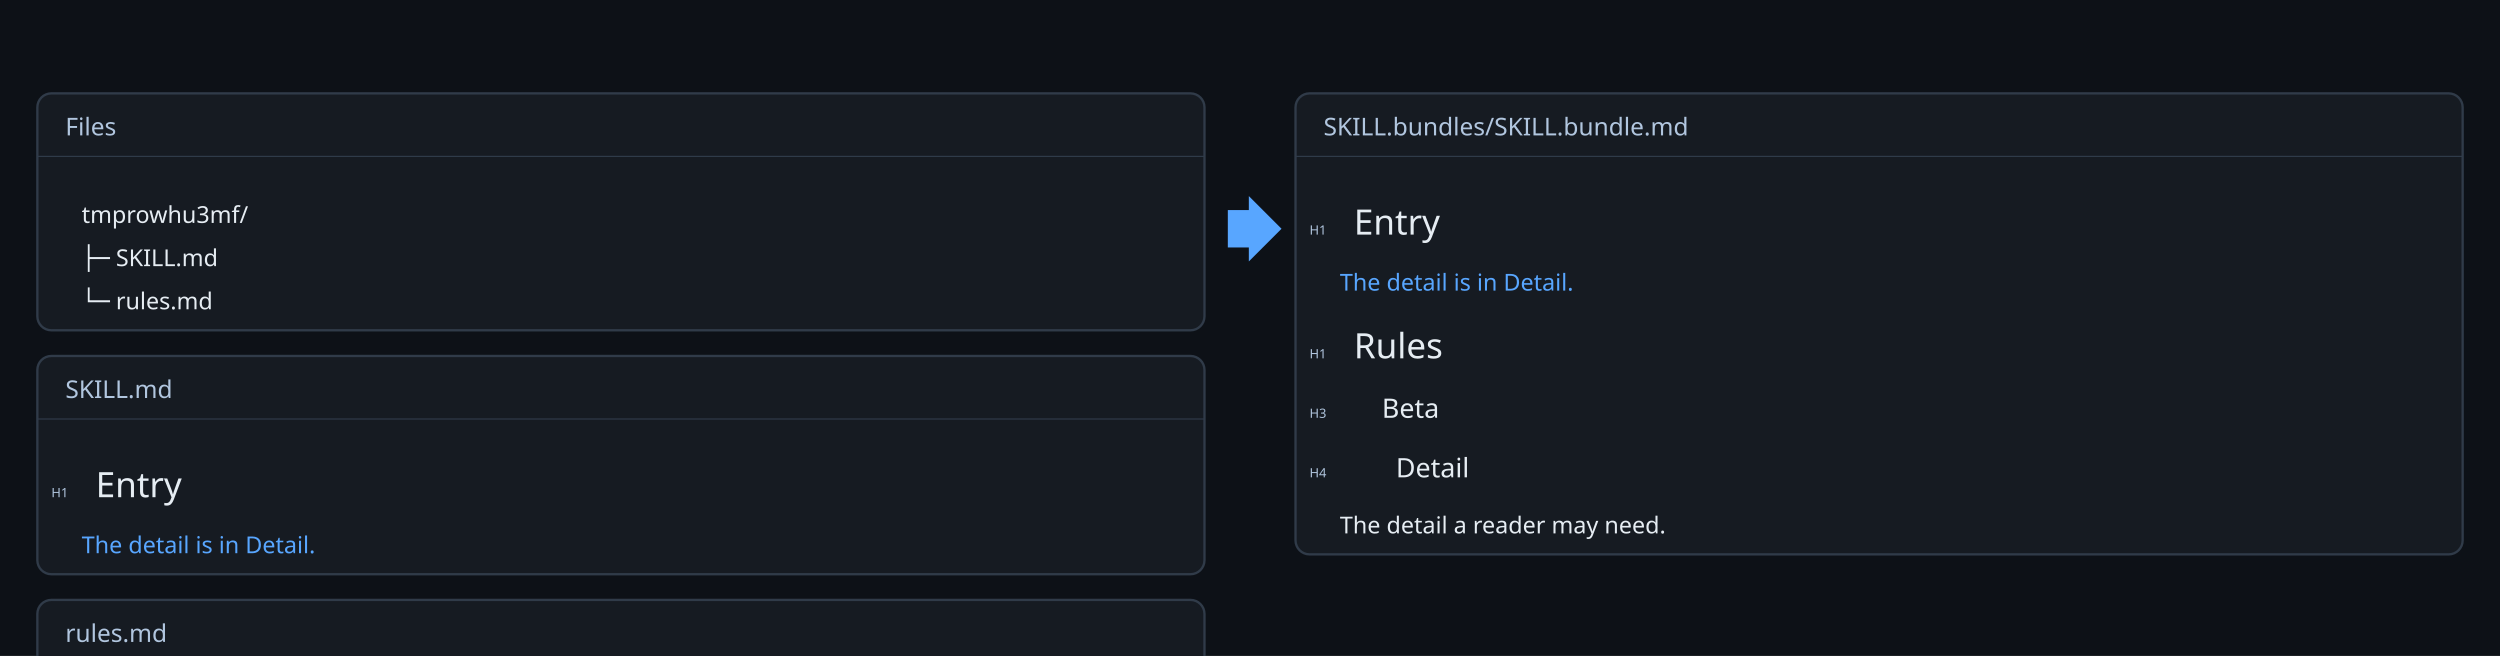
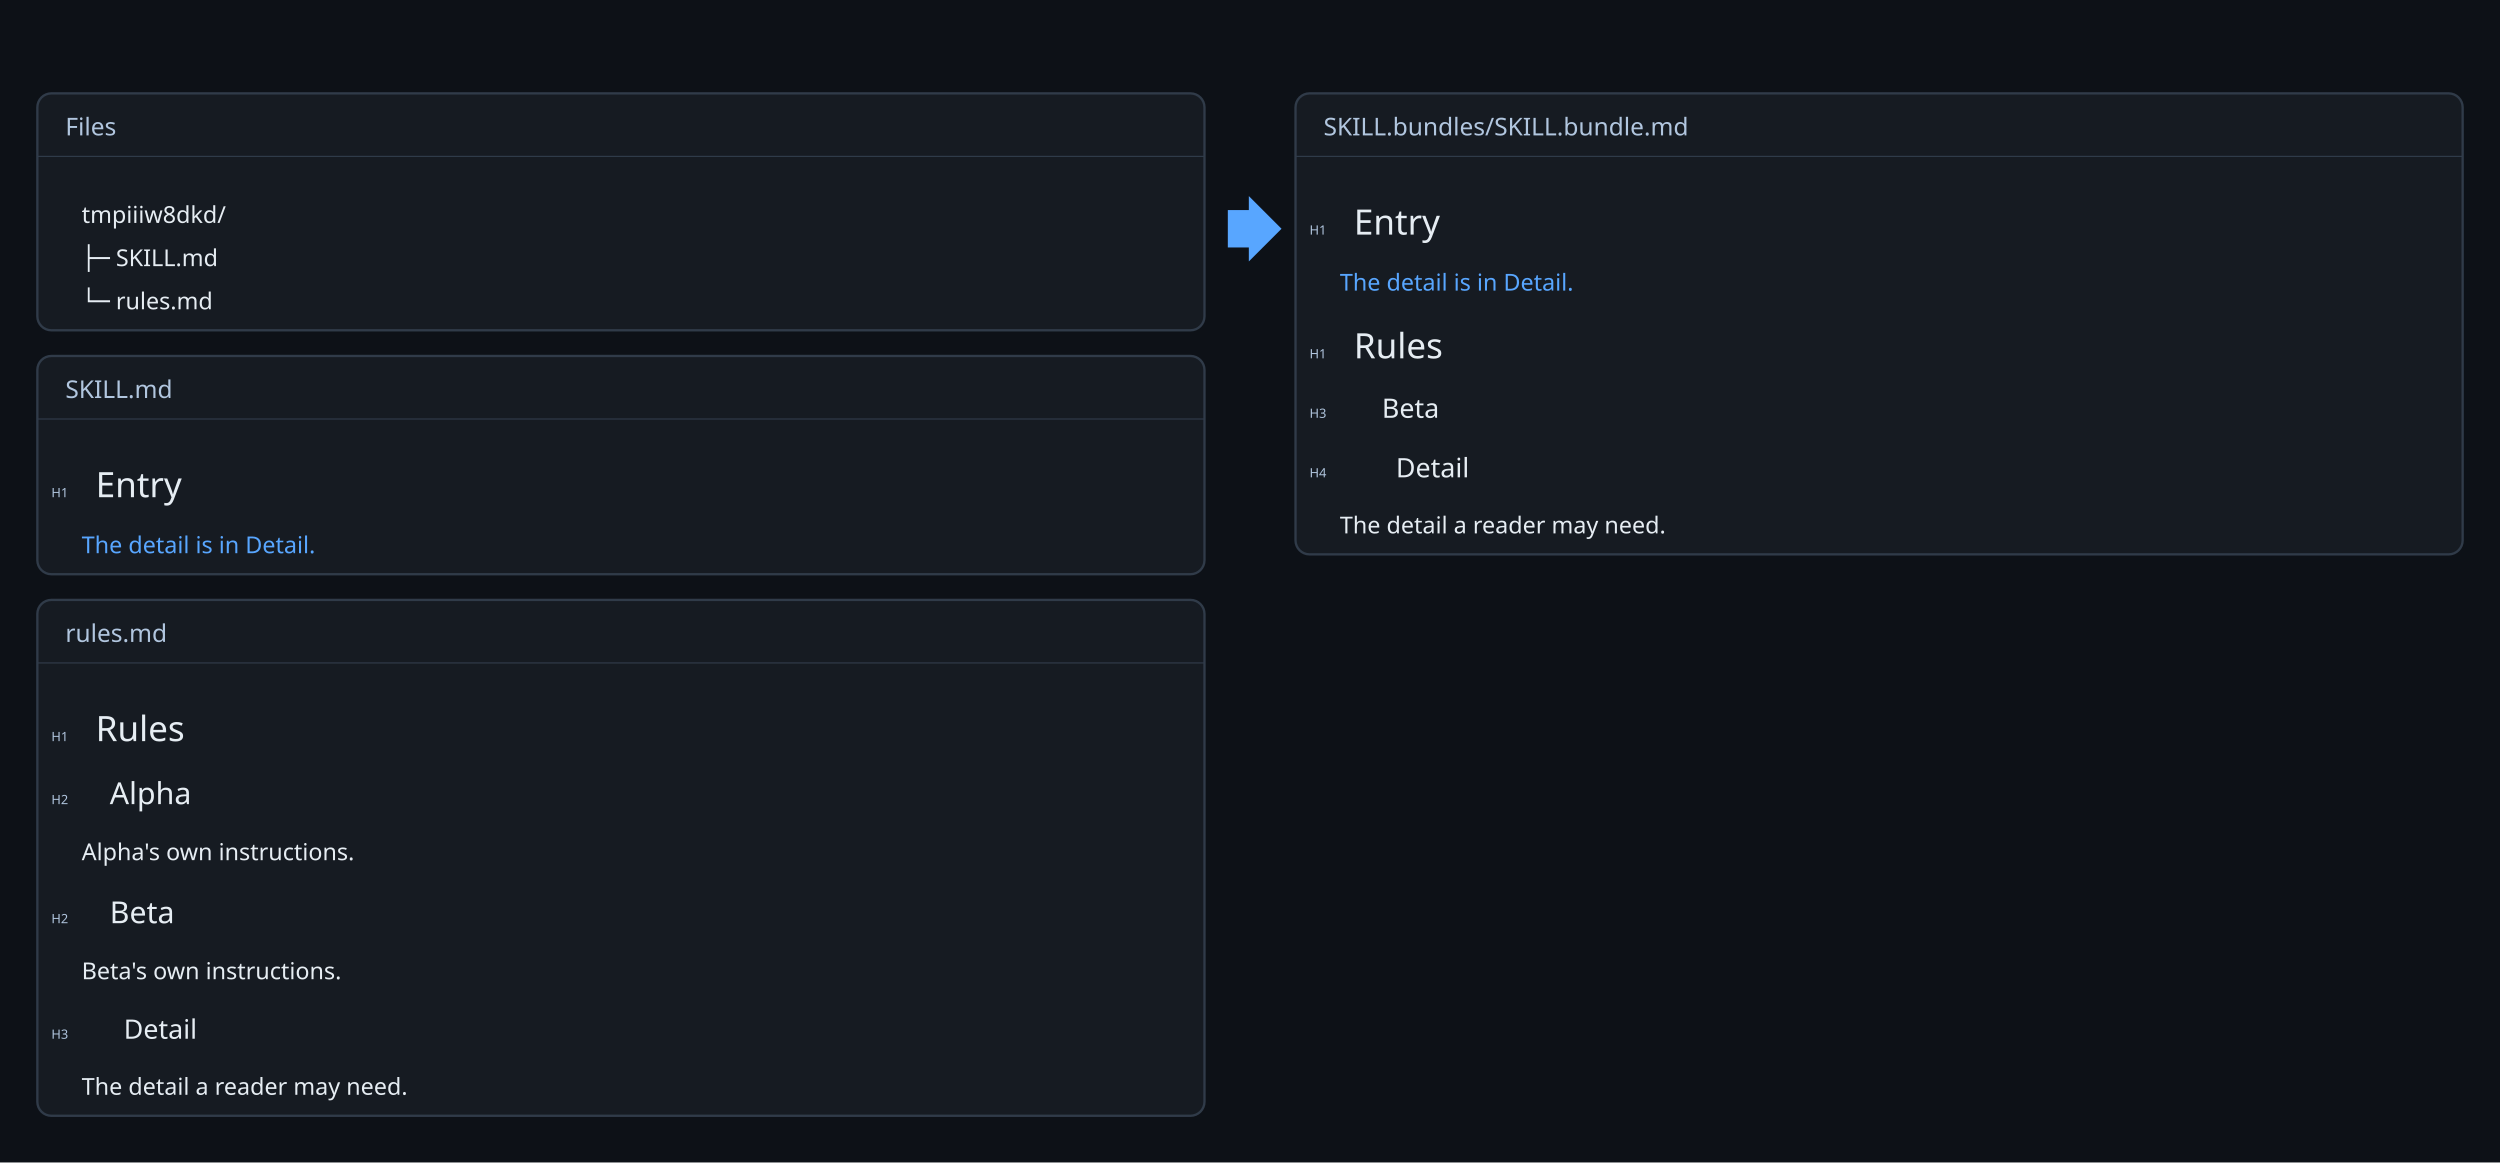
- <svg xmlns="http://www.w3.org/2000/svg" width="2142" height="562" viewBox="0 0 2142 562" role="img" aria-labelledby="title desc">
-   <rect width="2142" height="562" fill="#0d1117" />
+ <svg xmlns="http://www.w3.org/2000/svg" width="2142" height="996" viewBox="0 0 2142 996" role="img" aria-labelledby="title desc">
+   <rect width="2142" height="996" fill="#0d1117" />
  <g font-family="IBM Plex Mono" xml:space="preserve">
    <rect x="32" y="80" width="1000" height="203" rx="12" fill="#161b22" stroke="#303b49" stroke-width="2" />
    <text x="56" y="116" font-size="21" fill="#b1c6df" font-weight="400">Files</text>
    <path d="M32 134 H1032" stroke="#303b49" />
-     <text x="70" y="191" font-size="20" fill="#e6edf3" font-weight="400">tmprowhu3mf/</text>
+     <text x="70" y="191" font-size="20" fill="#e6edf3" font-weight="400">tmpiiiw8dkd/</text>
    <text x="70" y="228" font-size="20" fill="#e6edf3" font-weight="400">├─ SKILL.md</text>
    <text x="70" y="265" font-size="20" fill="#e6edf3" font-weight="400">└─ rules.md</text>
    <rect x="32" y="305" width="1000" height="187" rx="12" fill="#161b22" stroke="#303b49" stroke-width="2" />
    <text x="56" y="341" font-size="21" fill="#b1c6df" font-weight="400">SKILL.md</text>
    <path d="M32 359 H1032" stroke="#303b49" />
    <text x="44" y="426" font-size="11" fill="#b1c6df" font-weight="400">H1</text>
    <text x="82" y="426" font-size="30" fill="#e6edf3" font-weight="500">Entry</text>
    <text x="70" y="474" font-size="20" fill="#58a6ff" font-weight="400">The detail is in Detail.</text>
    <rect x="32" y="514" width="1000" height="442" rx="12" fill="#161b22" stroke="#303b49" stroke-width="2" />
    <text x="56" y="550" font-size="21" fill="#b1c6df" font-weight="400">rules.md</text>
    <path d="M32 568 H1032" stroke="#303b49" />
    <text x="44" y="635" font-size="11" fill="#b1c6df" font-weight="400">H1</text>
    <text x="82" y="635" font-size="30" fill="#e6edf3" font-weight="500">Rules</text>
    <text x="44" y="689" font-size="11" fill="#b1c6df" font-weight="400">H2</text>
    <text x="94" y="689" font-size="26" fill="#e6edf3" font-weight="500">Alpha</text>
    <text x="70" y="737" font-size="20" fill="#e6edf3" font-weight="400">Alpha's own instructions.</text>
    <text x="44" y="791" font-size="11" fill="#b1c6df" font-weight="400">H2</text>
    <text x="94" y="791" font-size="26" fill="#e6edf3" font-weight="500">Beta</text>
    <text x="70" y="839" font-size="20" fill="#e6edf3" font-weight="400">Beta's own instructions.</text>
    <text x="44" y="890" font-size="11" fill="#b1c6df" font-weight="400">H3</text>
    <text x="106" y="890" font-size="23" fill="#e6edf3" font-weight="500">Detail</text>
    <text x="70" y="938" font-size="20" fill="#e6edf3" font-weight="400">The detail a reader may need.</text>
    <rect x="1110" y="80" width="1000" height="395" rx="12" fill="#161b22" stroke="#303b49" stroke-width="2" />
    <text x="1134" y="116" font-size="21" fill="#b1c6df" font-weight="400">SKILL.bundles/SKILL.bundle.md</text>
    <path d="M1110 134 H2110" stroke="#303b49" />
    <text x="1122" y="201" font-size="11" fill="#b1c6df" font-weight="400">H1</text>
    <text x="1160" y="201" font-size="30" fill="#e6edf3" font-weight="500">Entry</text>
    <text x="1148" y="249" font-size="20" fill="#58a6ff" font-weight="400">The detail is in Detail.</text>
    <text x="1122" y="307" font-size="11" fill="#b1c6df" font-weight="400">H1</text>
    <text x="1160" y="307" font-size="30" fill="#e6edf3" font-weight="500">Rules</text>
    <text x="1122" y="358" font-size="11" fill="#b1c6df" font-weight="400">H3</text>
    <text x="1184" y="358" font-size="23" fill="#e6edf3" font-weight="500">Beta</text>
    <text x="1122" y="409" font-size="11" fill="#b1c6df" font-weight="400">H4</text>
    <text x="1196" y="409" font-size="23" fill="#e6edf3" font-weight="500">Detail</text>
    <text x="1148" y="457" font-size="20" fill="#e6edf3" font-weight="400">The detail a reader may need.</text>
    <path d="M1052 180 H1070 V168 L1098 196 L1070 224 V212 H1052Z" fill="#58a6ff" />
  </g>
</svg>
